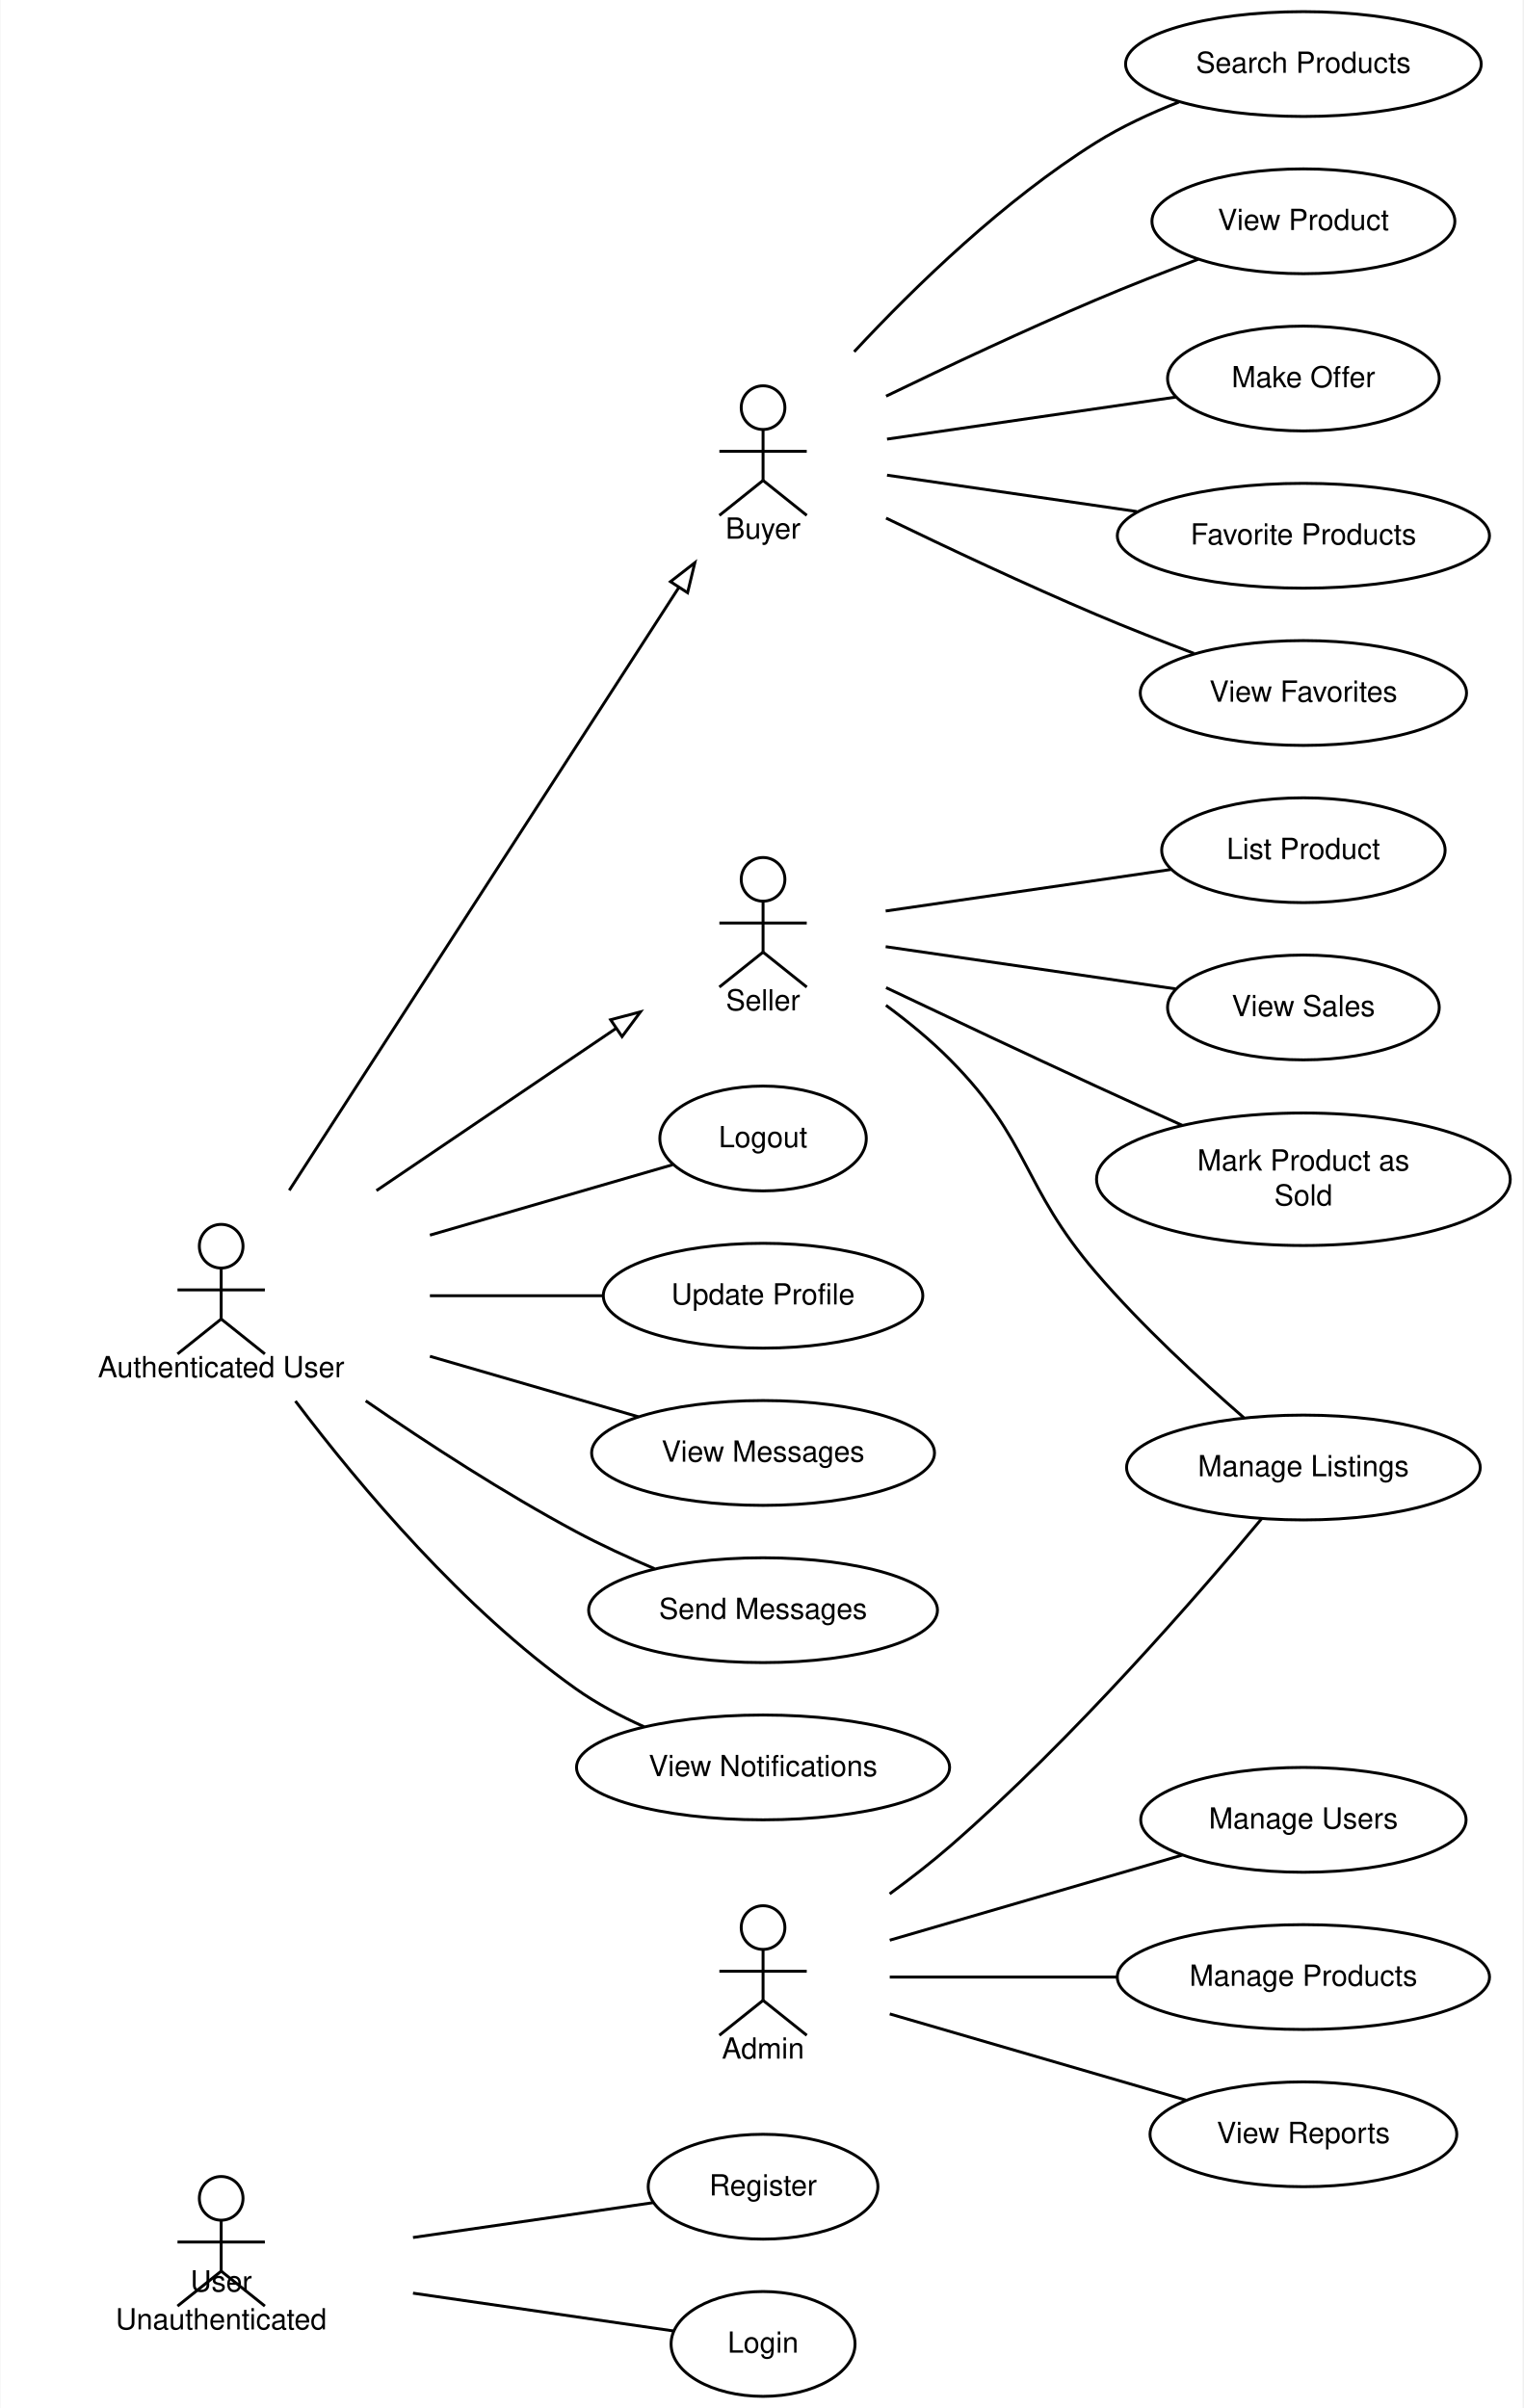
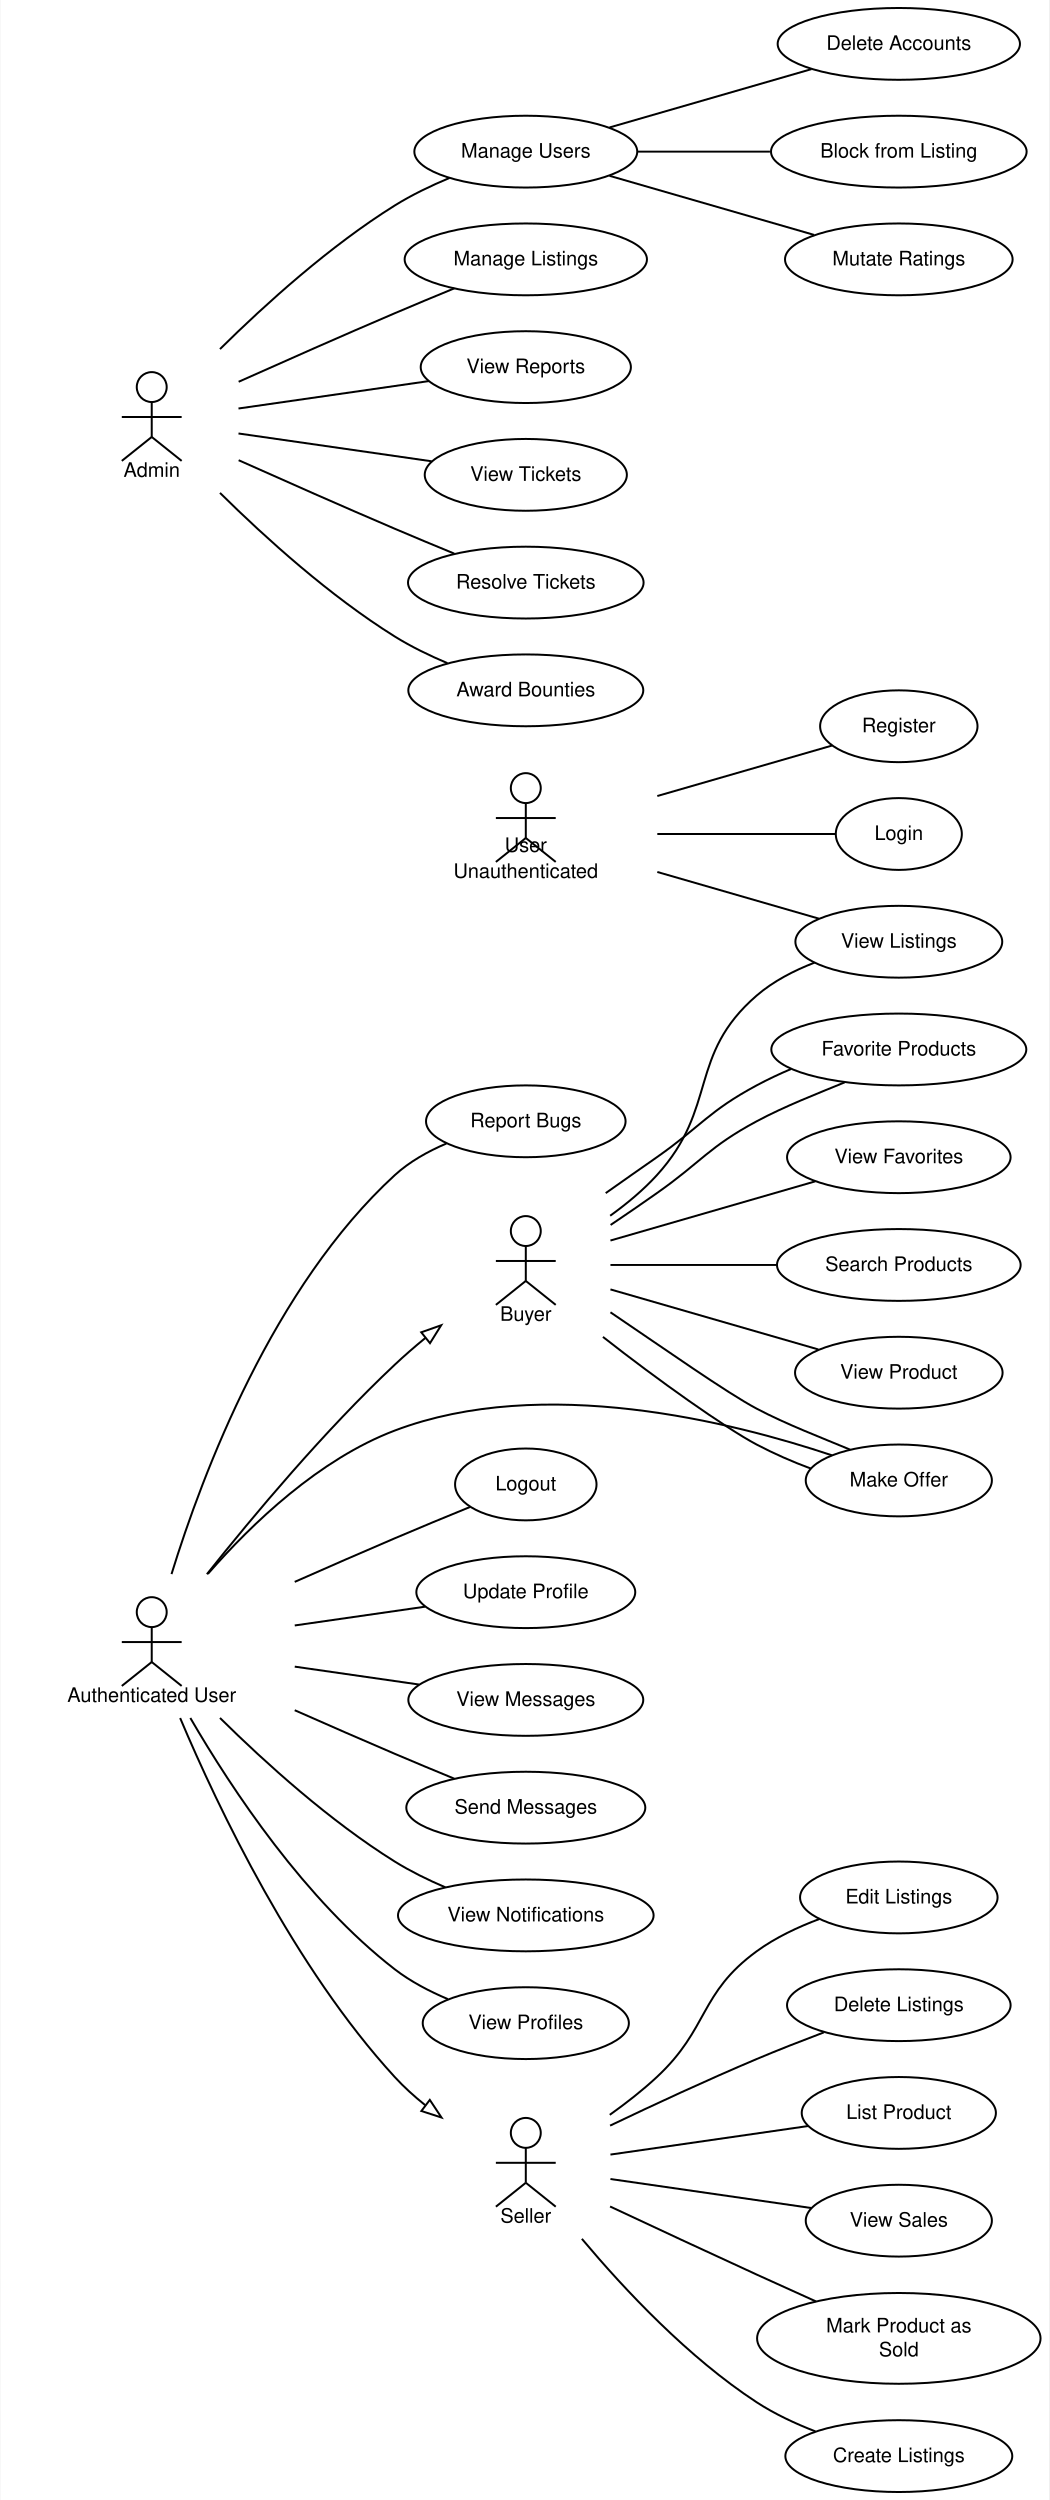
- <svg xmlns="http://www.w3.org/2000/svg" width="523pt" height="827pt" viewBox="0.00 0.00 522.69 827.00">
-   <g id="graph0" class="graph" transform="scale(1 1) rotate(0) translate(4 823)">
-     <polygon fill="#ffffff" stroke="transparent" points="-4,4 -4,-823 518.688,-823 518.688,4 -4,4" />
+ <svg xmlns="http://www.w3.org/2000/svg" width="526pt" height="1253pt" viewBox="0.00 0.00 525.50 1253.00">
+   <g id="graph0" class="graph" transform="scale(1 1) rotate(0) translate(4 1249)">
+     <polygon fill="#ffffff" stroke="transparent" points="-4,4 -4,-1249 521.504,-1249 521.504,4 -4,4" />
    <g id="node1" class="node">
-       <g transform="translate(71.7965,-48)" style="fill:none;stroke:black;stroke-width:1px">
-         <circle cx="0" cy="-20" r="7.5" />
-         <line x1="0" y1="-12.5" x2="0" y2="5" />
-         <line x1="-15" y1="-5" x2="15" y2="-5" />
-         <line x1="0" y1="5" x2="-15" y2="17" />
-         <line x1="0" y1="5" x2="15" y2="17" />
-       </g>
-       <text text-anchor="middle" x="71.796" y="-23" font-family="Helvetica,sans-Serif" font-size="10.00" fill="#000000">Unauthenticated</text>
-       <text text-anchor="middle" x="71.796" y="-36" font-family="Helvetica,sans-Serif" font-size="10.00" fill="#000000">User</text>
+       <g transform="translate(259.2805,-834)" style="fill:none;stroke:black;stroke-width:1px">
+         <circle cx="0" cy="-20" r="7.5" />
+         <line x1="0" y1="-12.5" x2="0" y2="5" />
+         <line x1="-15" y1="-5" x2="15" y2="-5" />
+         <line x1="0" y1="5" x2="-15" y2="17" />
+         <line x1="0" y1="5" x2="15" y2="17" />
+       </g>
+       <text text-anchor="middle" x="259.281" y="-809" font-family="Helvetica,sans-Serif" font-size="10.00" fill="#000000">Unauthenticated</text>
+       <text text-anchor="middle" x="259.281" y="-822" font-family="Helvetica,sans-Serif" font-size="10.00" fill="#000000">User</text>
    </g>
    <g id="node6" class="node">
-       <ellipse fill="none" stroke="#000000" cx="257.872" cy="-72" rx="39.443" ry="18" />
-       <text text-anchor="middle" x="257.872" y="-69" font-family="Helvetica,sans-Serif" font-size="10.00" fill="#000000">Register</text>
+       <ellipse fill="none" stroke="#000000" cx="446.236" cy="-885" rx="39.443" ry="18" />
+       <text text-anchor="middle" x="446.236" y="-882" font-family="Helvetica,sans-Serif" font-size="10.00" fill="#000000">Register</text>
    </g>
    <g id="edge3" class="edge">
-       <path fill="none" stroke="#000000" d="M137.662,-54.557C165.367,-58.577 196.596,-63.109 220.279,-66.545" />
+       <path fill="none" stroke="#000000" d="M325.194,-850.038C354.84,-858.601 388.548,-868.338 412.851,-875.357" />
    </g>
    <g id="node7" class="node">
-       <ellipse fill="none" stroke="#000000" cx="257.872" cy="-18" rx="31.586" ry="18" />
-       <text text-anchor="middle" x="257.872" y="-15" font-family="Helvetica,sans-Serif" font-size="10.00" fill="#000000">Login</text>
+       <ellipse fill="none" stroke="#000000" cx="446.236" cy="-831" rx="31.586" ry="18" />
+       <text text-anchor="middle" x="446.236" y="-828" font-family="Helvetica,sans-Serif" font-size="10.00" fill="#000000">Login</text>
    </g>
    <g id="edge4" class="edge">
-       <path fill="none" stroke="#000000" d="M137.662,-35.443C168.19,-31.013 202.996,-25.963 227.271,-22.44" />
+       <path fill="none" stroke="#000000" d="M325.194,-831C355.576,-831 390.224,-831 414.643,-831" />
+     </g>
+     <g id="node8" class="node">
+       <ellipse fill="none" stroke="#000000" cx="446.236" cy="-777" rx="51.838" ry="18" />
+       <text text-anchor="middle" x="446.236" y="-774" font-family="Helvetica,sans-Serif" font-size="10.00" fill="#000000">View Listings</text>
+     </g>
+     <g id="edge5" class="edge">
+       <path fill="none" stroke="#000000" d="M325.194,-811.962C352.212,-804.158 382.604,-795.38 406.175,-788.571" />
    </g>
    <g id="node2" class="node">
-       <g transform="translate(71.7965,-375)" style="fill:none;stroke:black;stroke-width:1px">
-         <circle cx="0" cy="-20" r="7.5" />
-         <line x1="0" y1="-12.5" x2="0" y2="5" />
-         <line x1="-15" y1="-5" x2="15" y2="-5" />
-         <line x1="0" y1="5" x2="-15" y2="17" />
-         <line x1="0" y1="5" x2="15" y2="17" />
-       </g>
-       <text text-anchor="middle" x="71.796" y="-350" font-family="Helvetica,sans-Serif" font-size="10.00" fill="#000000">Authenticated User</text>
+       <g transform="translate(71.7965,-421)" style="fill:none;stroke:black;stroke-width:1px">
+         <circle cx="0" cy="-20" r="7.5" />
+         <line x1="0" y1="-12.5" x2="0" y2="5" />
+         <line x1="-15" y1="-5" x2="15" y2="-5" />
+         <line x1="0" y1="5" x2="-15" y2="17" />
+         <line x1="0" y1="5" x2="15" y2="17" />
+       </g>
+       <text text-anchor="middle" x="71.796" y="-396" font-family="Helvetica,sans-Serif" font-size="10.00" fill="#000000">Authenticated User</text>
    </g>
    <g id="node4" class="node">
-       <g transform="translate(257.8724,-663)" style="fill:none;stroke:black;stroke-width:1px">
-         <circle cx="0" cy="-20" r="7.5" />
-         <line x1="0" y1="-12.5" x2="0" y2="5" />
-         <line x1="-15" y1="-5" x2="15" y2="-5" />
-         <line x1="0" y1="5" x2="-15" y2="17" />
-         <line x1="0" y1="5" x2="15" y2="17" />
-       </g>
-       <text text-anchor="middle" x="257.872" y="-638" font-family="Helvetica,sans-Serif" font-size="10.00" fill="#000000">Buyer</text>
+       <g transform="translate(259.2805,-612)" style="fill:none;stroke:black;stroke-width:1px">
+         <circle cx="0" cy="-20" r="7.5" />
+         <line x1="0" y1="-12.5" x2="0" y2="5" />
+         <line x1="-15" y1="-5" x2="15" y2="-5" />
+         <line x1="0" y1="5" x2="-15" y2="17" />
+         <line x1="0" y1="5" x2="15" y2="17" />
+       </g>
+       <text text-anchor="middle" x="259.281" y="-587" font-family="Helvetica,sans-Serif" font-size="10.00" fill="#000000">Buyer</text>
    </g>
    <g id="edge1" class="edge">
-       <path fill="none" stroke="#000000" d="M95.175,-414.184C129.155,-466.778 192.144,-564.269 228.984,-621.288" />
-       <polygon fill="none" stroke="#000000" points="226.077,-623.238 234.443,-629.738 231.956,-619.439 226.077,-623.238" />
+       <path fill="none" stroke="#000000" d="M99.437,-460.005C122.977,-489.64 158.475,-531.989 193.593,-565 198.434,-569.551 203.676,-574.093 209.015,-578.481" />
+       <polygon fill="none" stroke="#000000" points="206.88,-581.255 216.871,-584.781 211.26,-575.794 206.88,-581.255" />
    </g>
    <g id="node5" class="node">
-       <g transform="translate(257.8724,-501)" style="fill:none;stroke:black;stroke-width:1px">
-         <circle cx="0" cy="-20" r="7.5" />
-         <line x1="0" y1="-12.5" x2="0" y2="5" />
-         <line x1="-15" y1="-5" x2="15" y2="-5" />
-         <line x1="0" y1="5" x2="-15" y2="17" />
-         <line x1="0" y1="5" x2="15" y2="17" />
-       </g>
-       <text text-anchor="middle" x="257.872" y="-476" font-family="Helvetica,sans-Serif" font-size="10.00" fill="#000000">Seller</text>
+       <g transform="translate(259.2805,-160)" style="fill:none;stroke:black;stroke-width:1px">
+         <circle cx="0" cy="-20" r="7.5" />
+         <line x1="0" y1="-12.5" x2="0" y2="5" />
+         <line x1="-15" y1="-5" x2="15" y2="-5" />
+         <line x1="0" y1="5" x2="-15" y2="17" />
+         <line x1="0" y1="5" x2="15" y2="17" />
+       </g>
+       <text text-anchor="middle" x="259.281" y="-135" font-family="Helvetica,sans-Serif" font-size="10.00" fill="#000000">Seller</text>
    </g>
    <g id="edge2" class="edge">
-       <path fill="none" stroke="#000000" d="M125.118,-414.106C150.976,-431.616 181.874,-452.538 207.351,-469.79" />
-       <polygon fill="none" stroke="#000000" points="205.526,-472.781 215.769,-475.49 209.451,-466.985 205.526,-472.781" />
-     </g>
-     <g id="node8" class="node">
-       <ellipse fill="none" stroke="#000000" cx="257.872" cy="-432" rx="35.447" ry="18" />
-       <text text-anchor="middle" x="257.872" y="-429" font-family="Helvetica,sans-Serif" font-size="10.00" fill="#000000">Logout</text>
-     </g>
-     <g id="edge5" class="edge">
-       <path fill="none" stroke="#000000" d="M143.472,-398.801C172.343,-407.179 204.115,-416.399 226.835,-422.993" />
+       <path fill="none" stroke="#000000" d="M86.035,-387.923C105.343,-342.248 143.275,-262.909 193.593,-208 198.174,-203.001 203.41,-198.266 208.883,-193.877" />
+       <polygon fill="none" stroke="#000000" points="211.17,-196.536 217.022,-187.704 206.94,-190.959 211.17,-196.536" />
    </g>
    <g id="node9" class="node">
-       <ellipse fill="none" stroke="#000000" cx="257.872" cy="-378" rx="54.86" ry="18" />
-       <text text-anchor="middle" x="257.872" y="-375" font-family="Helvetica,sans-Serif" font-size="10.00" fill="#000000">Update Profile</text>
+       <ellipse fill="none" stroke="#000000" cx="259.281" cy="-505" rx="35.447" ry="18" />
+       <text text-anchor="middle" x="259.281" y="-502" font-family="Helvetica,sans-Serif" font-size="10.00" fill="#000000">Logout</text>
    </g>
    <g id="edge6" class="edge">
-       <path fill="none" stroke="#000000" d="M143.472,-378C163.129,-378 184.131,-378 202.704,-378" />
+       <path fill="none" stroke="#000000" d="M143.464,-456.165C159.897,-463.431 177.32,-471.05 193.593,-478 205.952,-483.279 219.696,-488.957 231.403,-493.738" />
    </g>
    <g id="node10" class="node">
-       <ellipse fill="none" stroke="#000000" cx="257.872" cy="-324" rx="58.874" ry="18" />
-       <text text-anchor="middle" x="257.872" y="-321" font-family="Helvetica,sans-Serif" font-size="10.00" fill="#000000">View Messages</text>
+       <ellipse fill="none" stroke="#000000" cx="259.281" cy="-451" rx="54.86" ry="18" />
+       <text text-anchor="middle" x="259.281" y="-448" font-family="Helvetica,sans-Serif" font-size="10.00" fill="#000000">Update Profile</text>
    </g>
    <g id="edge7" class="edge">
-       <path fill="none" stroke="#000000" d="M143.472,-357.199C167.634,-350.188 193.827,-342.586 215.046,-336.428" />
+       <path fill="none" stroke="#000000" d="M143.479,-434.323C165.291,-437.464 188.792,-440.849 208.886,-443.743" />
    </g>
    <g id="node11" class="node">
-       <ellipse fill="none" stroke="#000000" cx="257.872" cy="-270" rx="59.895" ry="18" />
-       <text text-anchor="middle" x="257.872" y="-267" font-family="Helvetica,sans-Serif" font-size="10.00" fill="#000000">Send Messages</text>
+       <ellipse fill="none" stroke="#000000" cx="259.281" cy="-397" rx="58.874" ry="18" />
+       <text text-anchor="middle" x="259.281" y="-394" font-family="Helvetica,sans-Serif" font-size="10.00" fill="#000000">View Messages</text>
    </g>
    <g id="edge8" class="edge">
-       <path fill="none" stroke="#000000" d="M121.435,-341.896C143.027,-327.014 168.976,-310.202 193.593,-297 202.126,-292.423 211.604,-288.07 220.602,-284.248" />
+       <path fill="none" stroke="#000000" d="M143.479,-413.677C164.154,-410.7 186.346,-407.503 205.716,-404.714" />
    </g>
    <g id="node12" class="node">
-       <ellipse fill="none" stroke="#000000" cx="257.872" cy="-216" rx="64.06" ry="18" />
-       <text text-anchor="middle" x="257.872" y="-213" font-family="Helvetica,sans-Serif" font-size="10.00" fill="#000000">View Notifications</text>
+       <ellipse fill="none" stroke="#000000" cx="259.281" cy="-343" rx="59.895" ry="18" />
+       <text text-anchor="middle" x="259.281" y="-340" font-family="Helvetica,sans-Serif" font-size="10.00" fill="#000000">Send Messages</text>
    </g>
    <g id="edge9" class="edge">
-       <path fill="none" stroke="#000000" d="M97.289,-341.826C119.801,-312.043 154.98,-270.404 193.593,-243 200.7,-237.956 208.894,-233.614 217.001,-229.977" />
+       <path fill="none" stroke="#000000" d="M143.464,-391.835C159.897,-384.569 177.32,-376.95 193.593,-370 203.231,-365.884 213.711,-361.524 223.41,-357.537" />
+     </g>
+     <g id="node13" class="node">
+       <ellipse fill="none" stroke="#000000" cx="259.281" cy="-289" rx="64.06" ry="18" />
+       <text text-anchor="middle" x="259.281" y="-286" font-family="Helvetica,sans-Serif" font-size="10.00" fill="#000000">View Notifications</text>
+     </g>
+     <g id="edge10" class="edge">
+       <path fill="none" stroke="#000000" d="M106.009,-387.958C129.122,-365.122 161.222,-336.192 193.593,-316 201.439,-311.106 210.326,-306.762 218.97,-303.066" />
+     </g>
+     <g id="node14" class="node">
+       <ellipse fill="none" stroke="#000000" cx="259.281" cy="-235" rx="51.663" ry="18" />
+       <text text-anchor="middle" x="259.281" y="-232" font-family="Helvetica,sans-Serif" font-size="10.00" fill="#000000">View Profiles</text>
+     </g>
+     <g id="edge11" class="edge">
+       <path fill="none" stroke="#000000" d="M91.149,-387.944C112.154,-351.789 148.771,-296.647 193.593,-262 201.495,-255.892 210.972,-250.946 220.237,-247.039" />
+     </g>
+     <g id="node15" class="node">
+       <ellipse fill="none" stroke="#000000" cx="446.236" cy="-507" rx="46.648" ry="18" />
+       <text text-anchor="middle" x="446.236" y="-504" font-family="Helvetica,sans-Serif" font-size="10.00" fill="#000000">Make Offer</text>
+     </g>
+     <g id="edge12" class="edge">
+       <path fill="none" stroke="#000000" d="M99.954,-460.17C122.233,-485.642 155.809,-517.661 193.593,-532 267.974,-560.228 363.064,-536.222 412.682,-519.606" />
+     </g>
+     <g id="node16" class="node">
+       <ellipse fill="none" stroke="#000000" cx="259.281" cy="-687" rx="50.009" ry="18" />
+       <text text-anchor="middle" x="259.281" y="-684" font-family="Helvetica,sans-Serif" font-size="10.00" fill="#000000">Report Bugs</text>
+     </g>
+     <g id="edge13" class="edge">
+       <path fill="none" stroke="#000000" d="M81.716,-460.069C97.455,-511.062 132.767,-604.218 193.593,-660 200.954,-666.75 210.232,-671.932 219.479,-675.862" />
    </g>
    <g id="node3" class="node">
-       <g transform="translate(257.8724,-141)" style="fill:none;stroke:black;stroke-width:1px">
-         <circle cx="0" cy="-20" r="7.5" />
-         <line x1="0" y1="-12.5" x2="0" y2="5" />
-         <line x1="-15" y1="-5" x2="15" y2="-5" />
-         <line x1="0" y1="5" x2="-15" y2="17" />
-         <line x1="0" y1="5" x2="15" y2="17" />
-       </g>
-       <text text-anchor="middle" x="257.872" y="-116" font-family="Helvetica,sans-Serif" font-size="10.00" fill="#000000">Admin</text>
+       <g transform="translate(71.7965,-1035)" style="fill:none;stroke:black;stroke-width:1px">
+         <circle cx="0" cy="-20" r="7.5" />
+         <line x1="0" y1="-12.5" x2="0" y2="5" />
+         <line x1="-15" y1="-5" x2="15" y2="-5" />
+         <line x1="0" y1="5" x2="-15" y2="17" />
+         <line x1="0" y1="5" x2="15" y2="17" />
+       </g>
+       <text text-anchor="middle" x="71.796" y="-1010" font-family="Helvetica,sans-Serif" font-size="10.00" fill="#000000">Admin</text>
+     </g>
+     <g id="node27" class="node">
+       <ellipse fill="none" stroke="#000000" cx="259.281" cy="-1173" rx="55.861" ry="18" />
+       <text text-anchor="middle" x="259.281" y="-1170" font-family="Helvetica,sans-Serif" font-size="10.00" fill="#000000">Manage Users</text>
+     </g>
+     <g id="edge28" class="edge">
+       <path fill="none" stroke="#000000" d="M106.009,-1074.042C129.122,-1096.879 161.222,-1125.808 193.593,-1146 202.067,-1151.286 211.755,-1155.929 221.04,-1159.809" />
+     </g>
+     <g id="node28" class="node">
+       <ellipse fill="none" stroke="#000000" cx="259.281" cy="-1119" rx="60.726" ry="18" />
+       <text text-anchor="middle" x="259.281" y="-1116" font-family="Helvetica,sans-Serif" font-size="10.00" fill="#000000">Manage Listings</text>
+     </g>
+     <g id="edge29" class="edge">
+       <path fill="none" stroke="#000000" d="M115.359,-1057.659C138.527,-1068.028 167.536,-1080.871 193.593,-1092 203.231,-1096.117 213.711,-1100.476 223.41,-1104.463" />
+     </g>
+     <g id="node29" class="node">
+       <ellipse fill="none" stroke="#000000" cx="259.281" cy="-1065" rx="52.673" ry="18" />
+       <text text-anchor="middle" x="259.281" y="-1062" font-family="Helvetica,sans-Serif" font-size="10.00" fill="#000000">View Reports</text>
+     </g>
+     <g id="edge30" class="edge">
+       <path fill="none" stroke="#000000" d="M115.28,-1044.262C143.838,-1048.375 181.231,-1053.76 210.755,-1058.012" />
+     </g>
+     <g id="node30" class="node">
+       <ellipse fill="none" stroke="#000000" cx="259.281" cy="-1011" rx="50.658" ry="18" />
+       <text text-anchor="middle" x="259.281" y="-1008" font-family="Helvetica,sans-Serif" font-size="10.00" fill="#000000">View Tickets</text>
+     </g>
+     <g id="edge31" class="edge">
+       <path fill="none" stroke="#000000" d="M115.28,-1031.738C144.271,-1027.563 182.366,-1022.077 212.091,-1017.796" />
+     </g>
+     <g id="node31" class="node">
+       <ellipse fill="none" stroke="#000000" cx="259.281" cy="-957" rx="59.037" ry="18" />
+       <text text-anchor="middle" x="259.281" y="-954" font-family="Helvetica,sans-Serif" font-size="10.00" fill="#000000">Resolve Tickets</text>
+     </g>
+     <g id="edge32" class="edge">
+       <path fill="none" stroke="#000000" d="M115.359,-1018.341C138.527,-1007.972 167.536,-995.129 193.593,-984 203.231,-979.884 213.711,-975.524 223.41,-971.537" />
+     </g>
+     <g id="node32" class="node">
+       <ellipse fill="none" stroke="#000000" cx="259.281" cy="-903" rx="58.883" ry="18" />
+       <text text-anchor="middle" x="259.281" y="-900" font-family="Helvetica,sans-Serif" font-size="10.00" fill="#000000">Award Bounties</text>
+     </g>
+     <g id="edge33" class="edge">
+       <path fill="none" stroke="#000000" d="M106.009,-1001.958C129.122,-979.121 161.222,-950.192 193.593,-930 201.753,-924.91 211.039,-920.415 220.006,-916.626" />
+     </g>
+     <g id="edge19" class="edge">
+       <path fill="none" stroke="#000000" d="M301.575,-639.671C309.913,-645.674 318.174,-652.539 324.968,-660 355.776,-693.833 340.354,-720.072 374.968,-750 383.275,-757.183 393.687,-762.546 403.966,-766.515" />
+     </g>
+     <g id="edge16" class="edge">
+       <path fill="none" stroke="#000000" d="M297.945,-578.946C325.19,-557.51 359.471,-533.196 374.968,-525 383.506,-520.484 392.97,-516.348 402.137,-512.952" />
+     </g>
+     <g id="edge20" class="edge">
+       <path fill="none" stroke="#000000" d="M301.701,-591.278C328.267,-573.333 360.176,-550.823 374.968,-543 389.939,-535.082 407.756,-528.332 421.83,-522.437" />
+     </g>
+     <g id="node17" class="node">
+       <ellipse fill="none" stroke="#000000" cx="446.236" cy="-615" rx="61.063" ry="18" />
+       <text text-anchor="middle" x="446.236" y="-612" font-family="Helvetica,sans-Serif" font-size="10.00" fill="#000000">Search Products</text>
+     </g>
+     <g id="edge14" class="edge">
+       <path fill="none" stroke="#000000" d="M301.704,-615C326.267,-615 357.615,-615 384.834,-615" />
+     </g>
+     <g id="node18" class="node">
+       <ellipse fill="none" stroke="#000000" cx="446.236" cy="-561" rx="52.012" ry="18" />
+       <text text-anchor="middle" x="446.236" y="-558" font-family="Helvetica,sans-Serif" font-size="10.00" fill="#000000">View Product</text>
+     </g>
+     <g id="edge15" class="edge">
+       <path fill="none" stroke="#000000" d="M301.704,-602.747C332.946,-593.722 375.165,-581.528 405.903,-572.65" />
    </g>
    <g id="node19" class="node">
-       <ellipse fill="none" stroke="#000000" cx="443.42" cy="-319" rx="60.726" ry="18" />
-       <text text-anchor="middle" x="443.42" y="-316" font-family="Helvetica,sans-Serif" font-size="10.00" fill="#000000">Manage Listings</text>
+       <ellipse fill="none" stroke="#000000" cx="446.236" cy="-723" rx="63.9" ry="18" />
+       <text text-anchor="middle" x="446.236" y="-720" font-family="Helvetica,sans-Serif" font-size="10.00" fill="#000000">Favorite Products</text>
+     </g>
+     <g id="edge17" class="edge">
+       <path fill="none" stroke="#000000" d="M301.784,-635.058C309.52,-640.225 317.502,-645.756 324.968,-651 347.376,-666.739 350.847,-674.038 374.968,-687 388.954,-694.515 405.488,-700.918 419.107,-706.526" />
+     </g>
+     <g id="edge21" class="edge">
+       <path fill="none" stroke="#000000" d="M299.331,-651.009C307.821,-657.048 316.71,-663.2 324.968,-669 347.376,-684.739 350.847,-692.038 374.968,-705 380.446,-707.943 386.315,-710.716 392.246,-713.226" />
+     </g>
+     <g id="node20" class="node">
+       <ellipse fill="none" stroke="#000000" cx="446.236" cy="-669" rx="56.021" ry="18" />
+       <text text-anchor="middle" x="446.236" y="-666" font-family="Helvetica,sans-Serif" font-size="10.00" fill="#000000">View Favorites</text>
+     </g>
+     <g id="edge18" class="edge">
+       <path fill="none" stroke="#000000" d="M301.704,-627.253C332.408,-636.122 373.713,-648.053 404.303,-656.888" />
+     </g>
+     <g id="node21" class="node">
+       <ellipse fill="none" stroke="#000000" cx="446.236" cy="-190" rx="48.664" ry="18" />
+       <text text-anchor="middle" x="446.236" y="-187" font-family="Helvetica,sans-Serif" font-size="10.00" fill="#000000">List Product</text>
    </g>
    <g id="edge22" class="edge">
-       <path fill="none" stroke="#000000" d="M301.344,-172.566C308.492,-177.786 315.674,-183.37 322.152,-189 364.318,-225.645 407.48,-275.458 429.151,-301.5" />
+       <path fill="none" stroke="#000000" d="M301.704,-169.127C331.223,-173.39 370.54,-179.068 400.714,-183.426" />
    </g>
    <g id="node22" class="node">
-       <ellipse fill="none" stroke="#000000" cx="443.42" cy="-198" rx="55.861" ry="18" />
-       <text text-anchor="middle" x="443.42" y="-195" font-family="Helvetica,sans-Serif" font-size="10.00" fill="#000000">Manage Users</text>
-     </g>
-     <g id="edge19" class="edge">
-       <path fill="none" stroke="#000000" d="M301.375,-156.661C331.688,-165.483 371.888,-177.182 401.784,-185.883" />
+       <ellipse fill="none" stroke="#000000" cx="446.236" cy="-136" rx="46.648" ry="18" />
+       <text text-anchor="middle" x="446.236" y="-133" font-family="Helvetica,sans-Serif" font-size="10.00" fill="#000000">View Sales</text>
+     </g>
+     <g id="edge23" class="edge">
+       <path fill="none" stroke="#000000" d="M301.704,-156.873C331.761,-152.532 371.978,-146.724 402.357,-142.337" />
    </g>
    <g id="node23" class="node">
-       <ellipse fill="none" stroke="#000000" cx="443.42" cy="-144" rx="63.913" ry="18" />
-       <text text-anchor="middle" x="443.42" y="-141" font-family="Helvetica,sans-Serif" font-size="10.00" fill="#000000">Manage Products</text>
-     </g>
-     <g id="edge20" class="edge">
-       <path fill="none" stroke="#000000" d="M301.375,-144C324.619,-144 353.675,-144 379.442,-144" />
+       <ellipse fill="none" stroke="#000000" cx="446.236" cy="-77" rx="71.037" ry="22.756" />
+       <text text-anchor="middle" x="446.236" y="-80" font-family="Helvetica,sans-Serif" font-size="10.00" fill="#000000">Mark Product as</text>
+       <text text-anchor="middle" x="446.236" y="-68" font-family="Helvetica,sans-Serif" font-size="10.00" fill="#000000">Sold</text>
+     </g>
+     <g id="edge24" class="edge">
+       <path fill="none" stroke="#000000" d="M301.521,-143.102C323.404,-132.839 350.583,-120.165 374.968,-109 384.587,-104.596 394.96,-99.905 404.736,-95.511" />
    </g>
    <g id="node24" class="node">
-       <ellipse fill="none" stroke="#000000" cx="443.42" cy="-90" rx="52.673" ry="18" />
-       <text text-anchor="middle" x="443.42" y="-87" font-family="Helvetica,sans-Serif" font-size="10.00" fill="#000000">View Reports</text>
-     </g>
-     <g id="edge21" class="edge">
-       <path fill="none" stroke="#000000" d="M301.375,-131.339C332.117,-122.393 373.026,-110.487 403.045,-101.75" />
-     </g>
-     <g id="node13" class="node">
-       <ellipse fill="none" stroke="#000000" cx="443.42" cy="-801" rx="61.063" ry="18" />
-       <text text-anchor="middle" x="443.42" y="-798" font-family="Helvetica,sans-Serif" font-size="10.00" fill="#000000">Search Products</text>
-     </g>
-     <g id="edge10" class="edge">
-       <path fill="none" stroke="#000000" d="M289.161,-702.207C310.626,-725.257 340.806,-754.363 372.152,-774 380.898,-779.479 390.93,-784.126 400.653,-787.939" />
-     </g>
-     <g id="node14" class="node">
-       <ellipse fill="none" stroke="#000000" cx="443.42" cy="-747" rx="52.012" ry="18" />
-       <text text-anchor="middle" x="443.42" y="-744" font-family="Helvetica,sans-Serif" font-size="10.00" fill="#000000">View Product</text>
-     </g>
-     <g id="edge11" class="edge">
-       <path fill="none" stroke="#000000" d="M300.111,-686.939C321.513,-697.298 348.017,-709.745 372.152,-720 383.477,-724.812 395.979,-729.691 407.308,-733.953" />
-     </g>
-     <g id="node15" class="node">
-       <ellipse fill="none" stroke="#000000" cx="443.42" cy="-693" rx="46.648" ry="18" />
-       <text text-anchor="middle" x="443.42" y="-690" font-family="Helvetica,sans-Serif" font-size="10.00" fill="#000000">Make Offer</text>
-     </g>
-     <g id="edge12" class="edge">
-       <path fill="none" stroke="#000000" d="M300.441,-672.194C330.185,-676.523 369.781,-682.284 399.761,-686.647" />
-     </g>
-     <g id="node16" class="node">
-       <ellipse fill="none" stroke="#000000" cx="443.42" cy="-639" rx="63.9" ry="18" />
-       <text text-anchor="middle" x="443.42" y="-636" font-family="Helvetica,sans-Serif" font-size="10.00" fill="#000000">Favorite Products</text>
-     </g>
-     <g id="edge13" class="edge">
-       <path fill="none" stroke="#000000" d="M300.441,-659.806C325.905,-656.1 358.59,-651.344 386.281,-647.315" />
-     </g>
-     <g id="node17" class="node">
-       <ellipse fill="none" stroke="#000000" cx="443.42" cy="-585" rx="56.021" ry="18" />
-       <text text-anchor="middle" x="443.42" y="-582" font-family="Helvetica,sans-Serif" font-size="10.00" fill="#000000">View Favorites</text>
-     </g>
-     <g id="edge14" class="edge">
-       <path fill="none" stroke="#000000" d="M300.111,-645.061C321.513,-634.702 348.017,-622.255 372.152,-612 382.99,-607.395 394.906,-602.729 405.84,-598.6" />
-     </g>
-     <g id="node18" class="node">
-       <ellipse fill="none" stroke="#000000" cx="443.42" cy="-531" rx="48.664" ry="18" />
-       <text text-anchor="middle" x="443.42" y="-528" font-family="Helvetica,sans-Serif" font-size="10.00" fill="#000000">List Product</text>
-     </g>
-     <g id="edge15" class="edge">
-       <path fill="none" stroke="#000000" d="M299.976,-510.127C329.166,-514.374 368.009,-520.027 397.913,-524.378" />
-     </g>
-     <g id="edge16" class="edge">
-       <path fill="none" stroke="#000000" d="M300.075,-477.739C307.822,-472.029 315.539,-465.68 322.152,-459 349.816,-431.051 346.566,-415.864 372.152,-386 387.841,-367.687 408.053,-349.076 422.942,-336.131" />
-     </g>
-     <g id="node20" class="node">
-       <ellipse fill="none" stroke="#000000" cx="443.42" cy="-477" rx="46.648" ry="18" />
-       <text text-anchor="middle" x="443.42" y="-474" font-family="Helvetica,sans-Serif" font-size="10.00" fill="#000000">View Sales</text>
-     </g>
-     <g id="edge17" class="edge">
-       <path fill="none" stroke="#000000" d="M299.976,-497.873C329.7,-493.548 369.435,-487.766 399.547,-483.384" />
-     </g>
-     <g id="node21" class="node">
-       <ellipse fill="none" stroke="#000000" cx="443.42" cy="-418" rx="71.037" ry="22.756" />
-       <text text-anchor="middle" x="443.42" y="-421" font-family="Helvetica,sans-Serif" font-size="10.00" fill="#000000">Mark Product as</text>
-       <text text-anchor="middle" x="443.42" y="-409" font-family="Helvetica,sans-Serif" font-size="10.00" fill="#000000">Sold</text>
-     </g>
-     <g id="edge18" class="edge">
-       <path fill="none" stroke="#000000" d="M300.113,-483.801C321.631,-473.572 348.236,-461.019 372.152,-450 381.76,-445.573 392.13,-440.873 401.904,-436.478" />
+       <ellipse fill="none" stroke="#000000" cx="446.236" cy="-18" rx="56.866" ry="18" />
+       <text text-anchor="middle" x="446.236" y="-15" font-family="Helvetica,sans-Serif" font-size="10.00" fill="#000000">Create Listings</text>
+     </g>
+     <g id="edge25" class="edge">
+       <path fill="none" stroke="#000000" d="M287.383,-126.897C308.999,-101.151 340.863,-67.282 374.968,-45 383.94,-39.138 394.369,-34.283 404.435,-30.384" />
+     </g>
+     <g id="node25" class="node">
+       <ellipse fill="none" stroke="#000000" cx="446.236" cy="-298" rx="49.499" ry="18" />
+       <text text-anchor="middle" x="446.236" y="-295" font-family="Helvetica,sans-Serif" font-size="10.00" fill="#000000">Edit Listings</text>
+     </g>
+     <g id="edge26" class="edge">
+       <path fill="none" stroke="#000000" d="M301.365,-189.051C309.539,-194.867 317.789,-201.308 324.968,-208 351.116,-232.374 346.106,-249.91 374.968,-271 384.369,-277.869 395.728,-283.207 406.588,-287.253" />
+     </g>
+     <g id="node26" class="node">
+       <ellipse fill="none" stroke="#000000" cx="446.236" cy="-244" rx="56.032" ry="18" />
+       <text text-anchor="middle" x="446.236" y="-241" font-family="Helvetica,sans-Serif" font-size="10.00" fill="#000000">Delete Listings</text>
+     </g>
+     <g id="edge27" class="edge">
+       <path fill="none" stroke="#000000" d="M301.522,-183.641C323.288,-194.04 350.362,-206.613 374.968,-217 385.817,-221.579 397.736,-226.238 408.67,-230.367" />
+     </g>
+     <g id="node33" class="node">
+       <ellipse fill="none" stroke="#000000" cx="446.236" cy="-1227" rx="60.727" ry="18" />
+       <text text-anchor="middle" x="446.236" y="-1224" font-family="Helvetica,sans-Serif" font-size="10.00" fill="#000000">Delete Accounts</text>
+     </g>
+     <g id="edge34" class="edge">
+       <path fill="none" stroke="#000000" d="M301.237,-1185.119C331.381,-1193.825 371.92,-1205.535 402.469,-1214.359" />
+     </g>
+     <g id="node34" class="node">
+       <ellipse fill="none" stroke="#000000" cx="446.236" cy="-1173" rx="64.061" ry="18" />
+       <text text-anchor="middle" x="446.236" y="-1170" font-family="Helvetica,sans-Serif" font-size="10.00" fill="#000000">Block from Listing</text>
+     </g>
+     <g id="edge35" class="edge">
+       <path fill="none" stroke="#000000" d="M315.373,-1173C336.239,-1173 360.081,-1173 381.647,-1173" />
+     </g>
+     <g id="node35" class="node">
+       <ellipse fill="none" stroke="#000000" cx="446.236" cy="-1119" rx="57.04" ry="18" />
+       <text text-anchor="middle" x="446.236" y="-1116" font-family="Helvetica,sans-Serif" font-size="10.00" fill="#000000">Mutate Ratings</text>
+     </g>
+     <g id="edge36" class="edge">
+       <path fill="none" stroke="#000000" d="M301.237,-1160.881C331.812,-1152.05 373.081,-1140.13 403.773,-1131.265" />
    </g>
  </g>
</svg>
